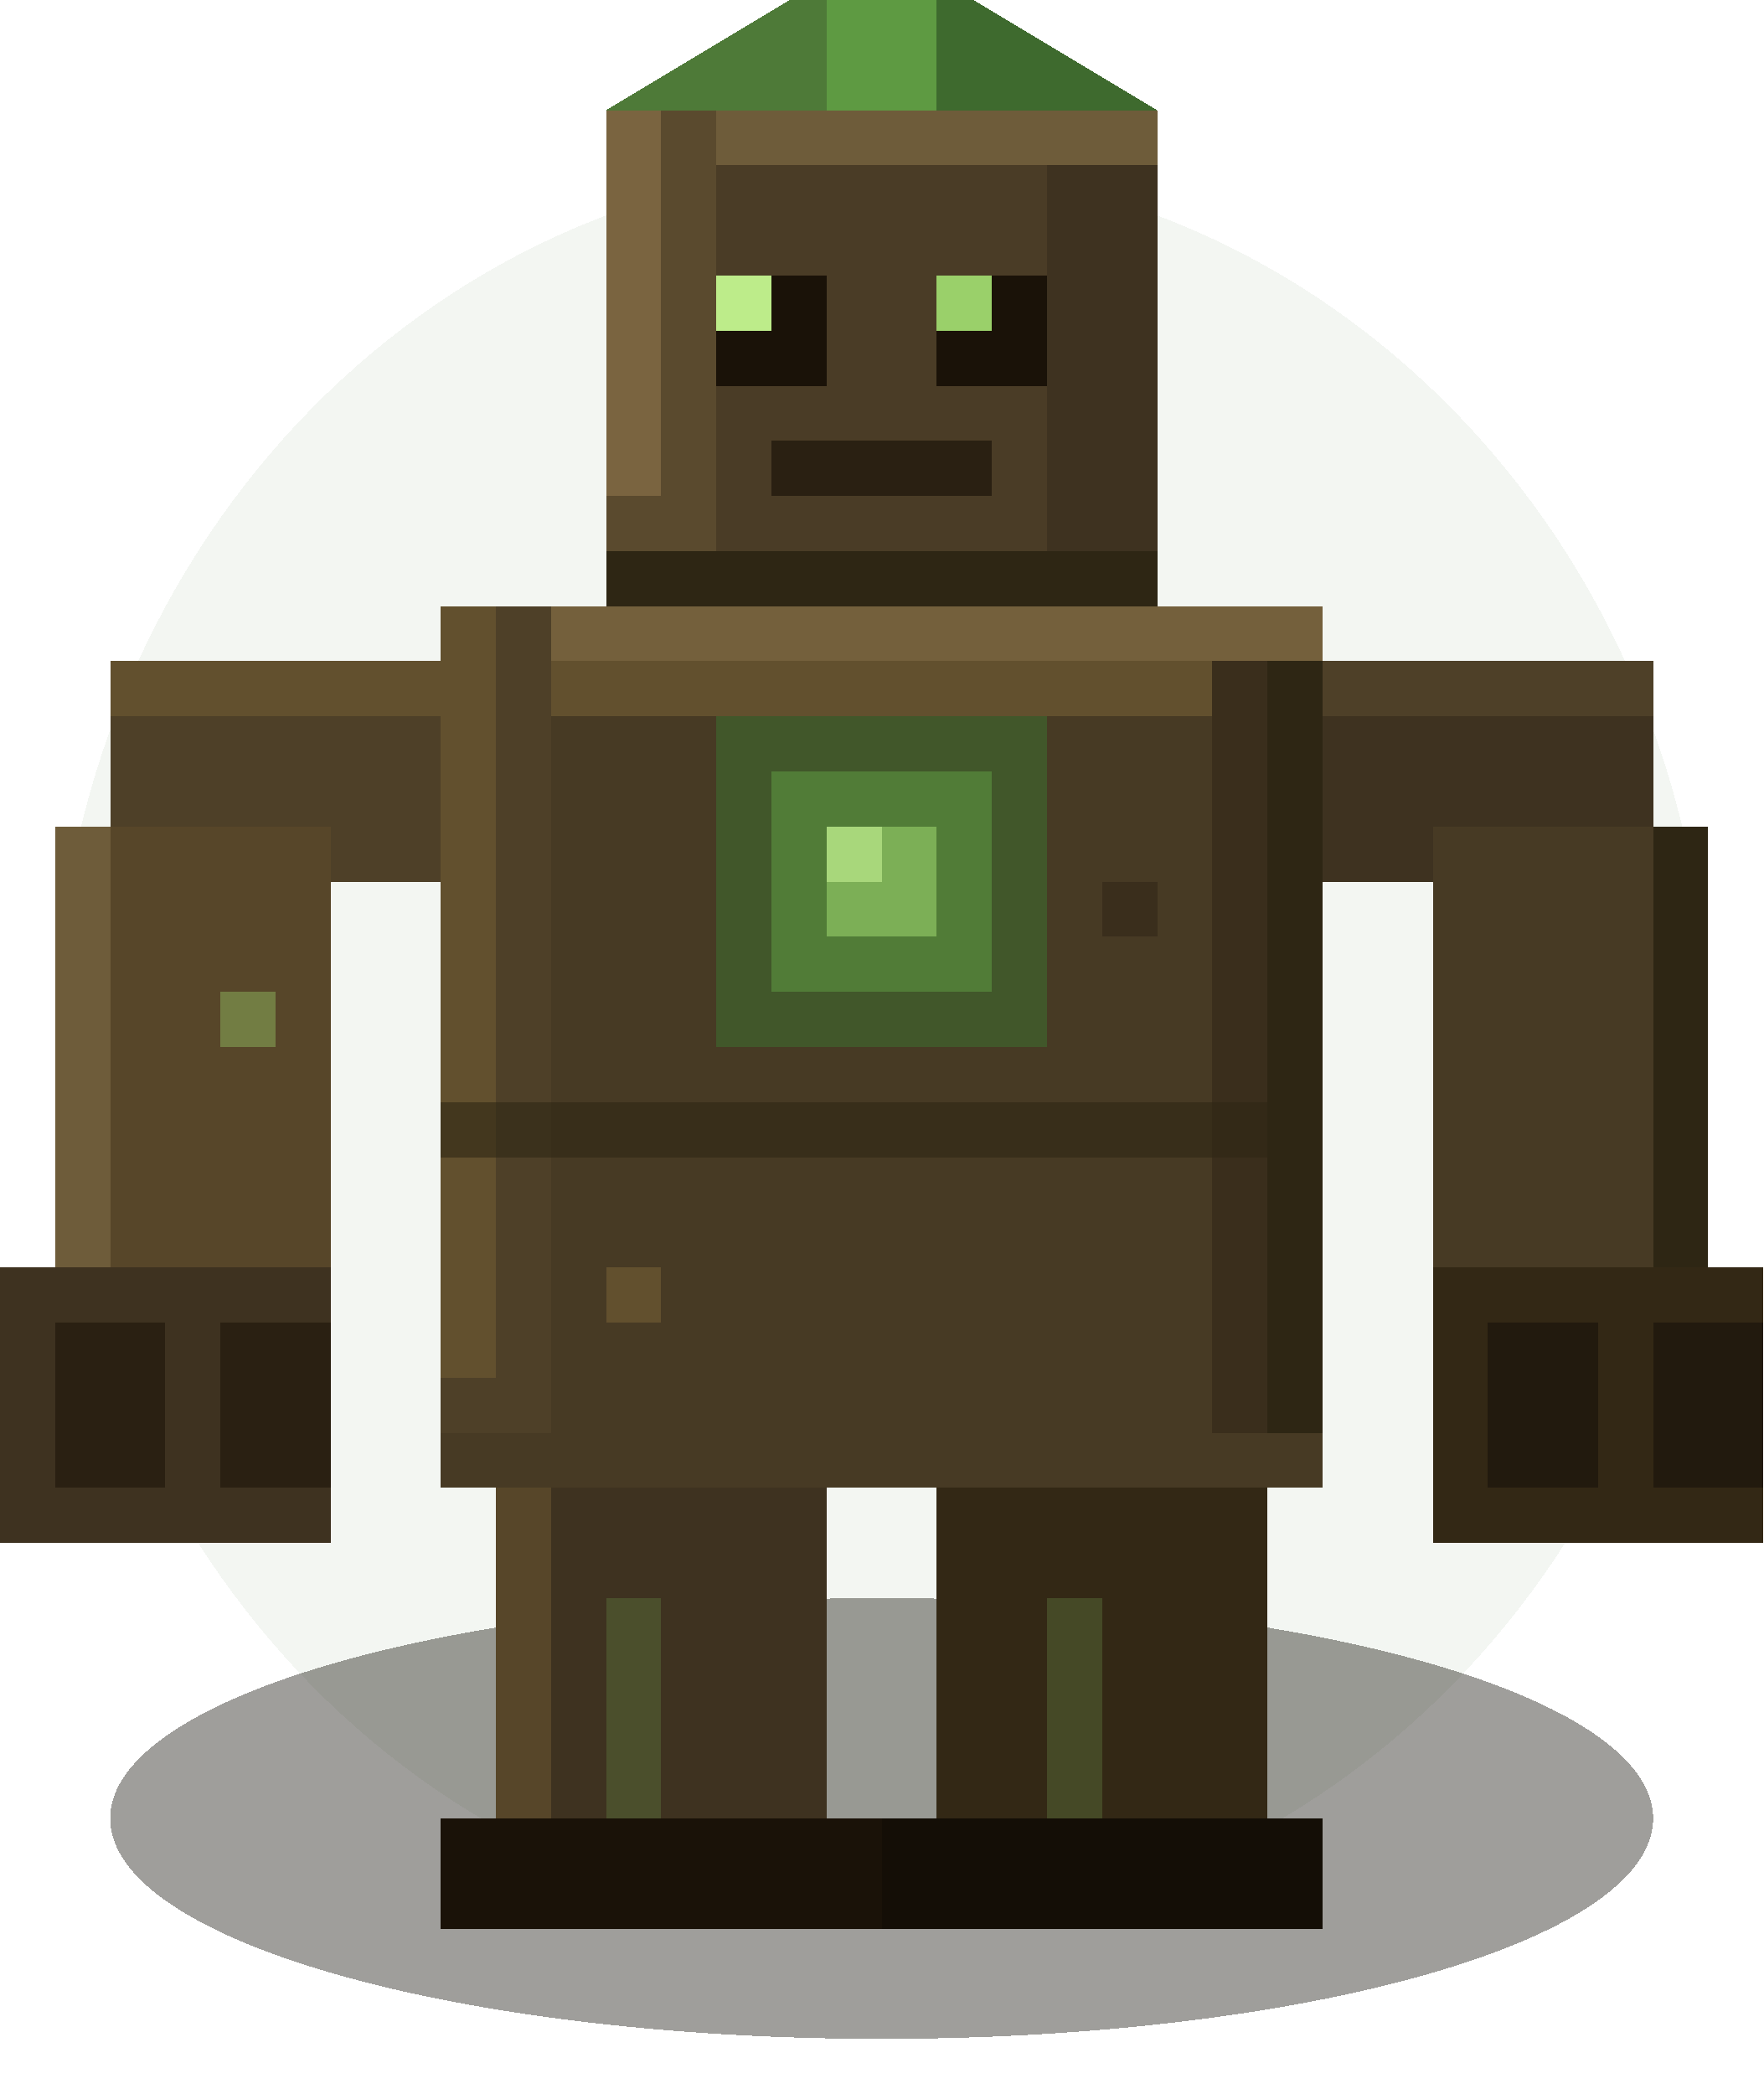
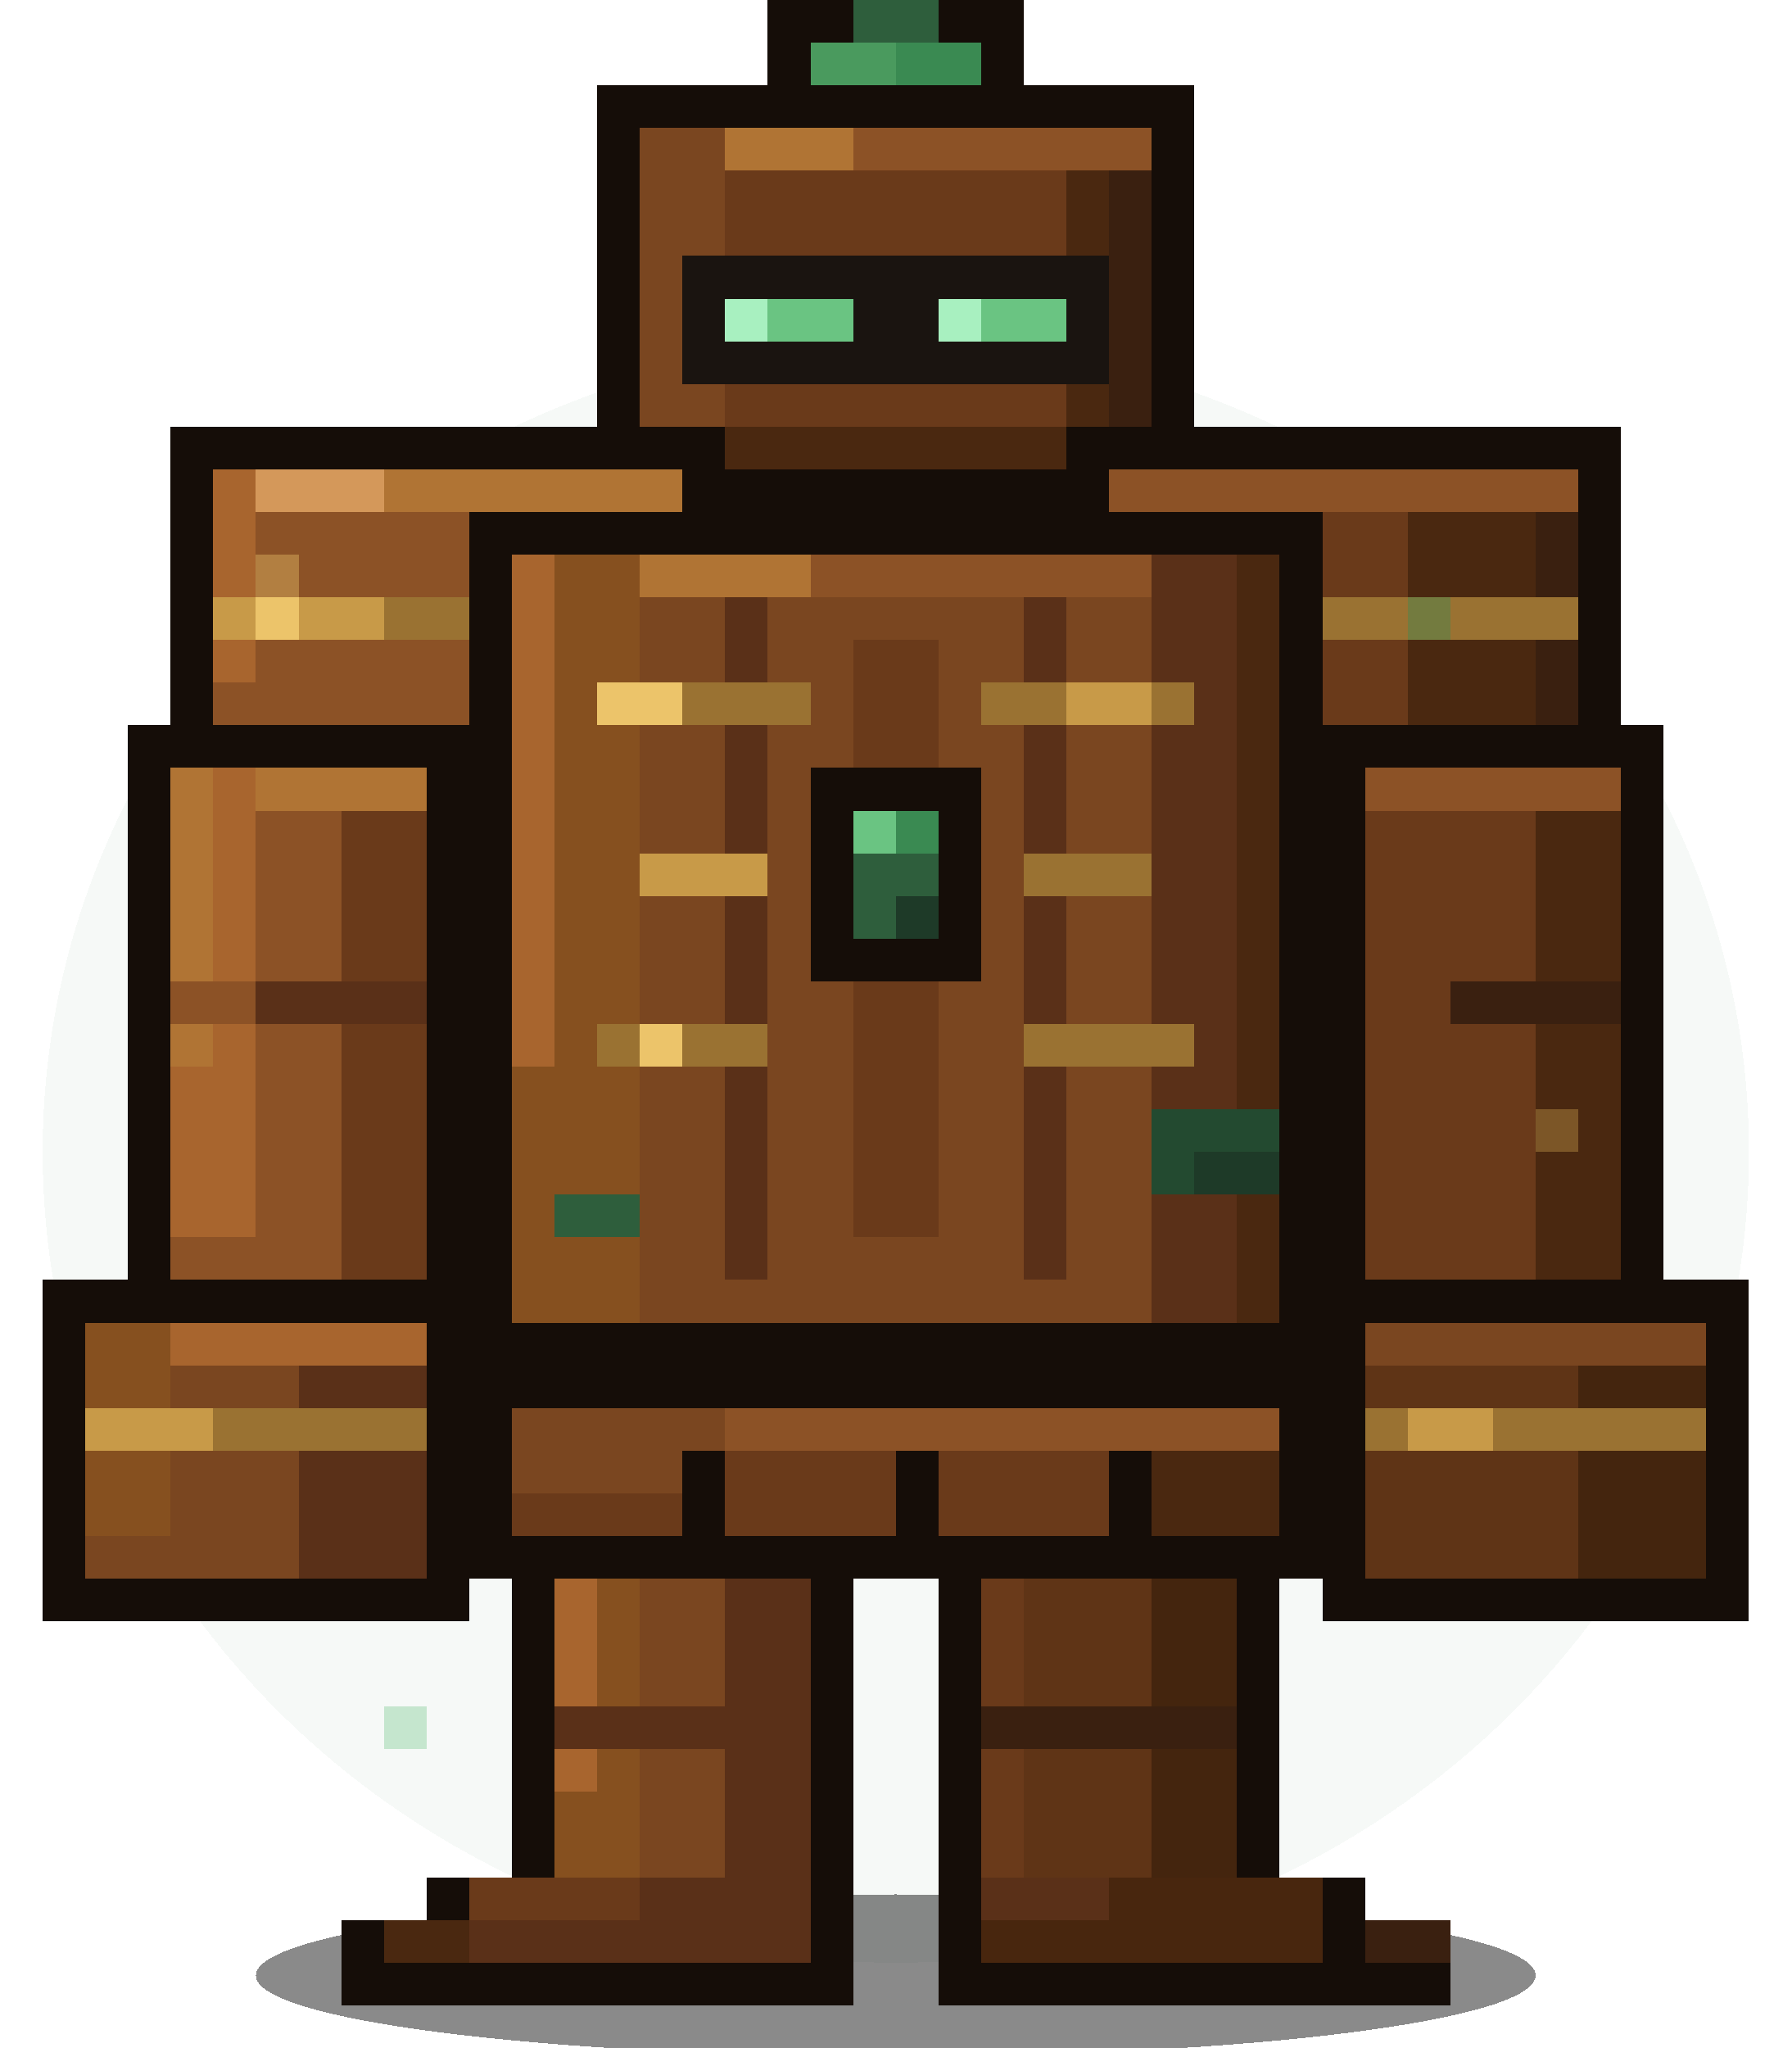
- <svg xmlns="http://www.w3.org/2000/svg" viewBox="0 0 32 38" shape-rendering="crispEdges" preserveAspectRatio="xMidYMax meet" aria-label="Rillifane Palace Golem">
-   <ellipse cx="16" cy="19" rx="15" ry="16" fill="#4e7a38" opacity="0.07" />
-   <ellipse cx="16" cy="33" rx="14" ry="4" fill="#0e0c06" opacity="0.4" />
-   <rect x="11" y="2" width="10" height="9" fill="#4a3c26" />
-   <rect x="11" y="2" width="10" height="1" fill="#6e5c3a" />
-   <rect x="11" y="2" width="2" height="9" fill="#5a4a2e" />
-   <rect x="11" y="2" width="1" height="7" fill="#7a6440" />
-   <rect x="19" y="3" width="2" height="8" fill="#3e3220" />
-   <rect x="11" y="10" width="10" height="1" fill="#2e2614" />
-   <rect x="13" y="5" width="2" height="2" fill="#1a1208" />
-   <rect x="17" y="5" width="2" height="2" fill="#1a1208" />
-   <rect x="13" y="5" width="1" height="1" fill="#9ad06a" />
-   <rect x="17" y="5" width="1" height="1" fill="#9ad06a" />
-   <rect x="13" y="5" width="1" height="1" fill="#d4ffa0" opacity="0.6" />
-   <rect x="14" y="8" width="4" height="1" fill="#2a2012" />
-   <polygon points="11,2 16,-1 21,2" fill="#3e6a2e" />
-   <polygon points="11,2 16,-1 16,2" fill="#4e7a38" />
-   <rect x="15" y="0" width="2" height="2" fill="#5e9a42" />
-   <rect x="8" y="11" width="16" height="16" fill="#473a24" />
-   <rect x="8" y="11" width="16" height="2" fill="#62502e" />
-   <rect x="8" y="11" width="16" height="1" fill="#74603c" />
-   <rect x="8" y="11" width="2" height="15" fill="#4e4028" />
-   <rect x="8" y="11" width="1" height="14" fill="#62502e" />
-   <rect x="22" y="12" width="2" height="14" fill="#3a2e1c" />
-   <rect x="23" y="12" width="1" height="14" fill="#2e2614" />
-   <rect x="13" y="13" width="6" height="6" fill="#3e6a2e" opacity="0.6" />
-   <rect x="14" y="14" width="4" height="4" fill="#5e9a42" opacity="0.55" />
-   <rect x="15" y="15" width="2" height="2" fill="#9ad06a" opacity="0.6" />
-   <rect x="15" y="15" width="1" height="1" fill="#d4ffa0" opacity="0.5" />
-   <rect x="8" y="20" width="16" height="1" fill="#2e2614" opacity="0.6" />
-   <rect x="11" y="23" width="1" height="1" fill="#62502e" />
-   <rect x="20" y="16" width="1" height="1" fill="#3a2e1c" />
-   <rect x="2" y="12" width="6" height="4" fill="#4e4028" />
-   <rect x="2" y="12" width="6" height="1" fill="#62502e" />
-   <rect x="1" y="15" width="5" height="9" fill="#574629" />
-   <rect x="1" y="15" width="1" height="9" fill="#6e5c3a" />
-   <rect x="0" y="23" width="6" height="5" fill="#3e3220" />
-   <rect x="1" y="24" width="2" height="3" fill="#2a2012" />
-   <rect x="4" y="24" width="2" height="3" fill="#2a2012" />
-   <rect x="24" y="12" width="6" height="4" fill="#3e3220" />
-   <rect x="24" y="12" width="6" height="1" fill="#4e4028" />
-   <rect x="26" y="15" width="5" height="9" fill="#473a24" />
-   <rect x="30" y="15" width="1" height="9" fill="#2e2614" />
-   <rect x="26" y="23" width="6" height="5" fill="#332815" />
-   <rect x="27" y="24" width="2" height="3" fill="#221a0e" />
-   <rect x="30" y="24" width="2" height="3" fill="#221a0e" />
-   <rect x="9" y="27" width="6" height="7" fill="#3e3220" />
-   <rect x="9" y="27" width="1" height="7" fill="#574629" />
-   <rect x="17" y="27" width="6" height="7" fill="#332815" />
-   <rect x="11" y="29" width="1" height="4" fill="#5e7a3e" opacity="0.4" />
-   <rect x="19" y="29" width="1" height="4" fill="#5e7a3e" opacity="0.4" />
-   <rect x="8" y="33" width="8" height="2" fill="#1a1208" />
-   <rect x="16" y="33" width="8" height="2" fill="#140e06" />
-   <rect x="4" y="18" width="1" height="1" fill="#9ad06a" opacity="0.4" />
+ <svg xmlns="http://www.w3.org/2000/svg" viewBox="0 0 42 48" shape-rendering="crispEdges" preserveAspectRatio="xMidYMax meet" aria-label="Rillifane Palace Golem">
+   <ellipse cx="21" cy="27" rx="20" ry="19" fill="#3a8a52" opacity="0.05" />
+   <ellipse cx="21" cy="46.3" rx="15" ry="1.9" fill="#000" opacity="0.46" />
+   <rect x="14" y="2" width="14" height="10" fill="#150d08" />
+   <rect x="15" y="3" width="12" height="8" fill="#6a3a1a" />
+   <rect x="15" y="3" width="12" height="1" fill="#8c5226" />
+   <rect x="15" y="3" width="5" height="1" fill="#b07434" />
+   <rect x="15" y="3" width="2" height="7" fill="#7a4620" />
+   <rect x="25" y="4" width="2" height="7" fill="#4a2810" />
+   <rect x="26" y="4" width="1" height="7" fill="#3a2010" />
+   <rect x="18" y="0" width="6" height="3" fill="#150d08" />
+   <rect x="19" y="1" width="4" height="1" fill="#3a8a52" />
+   <rect x="19" y="1" width="2" height="1" fill="#4a9a5e" />
+   <rect x="20" y="0" width="2" height="1" fill="#2e5e3c" />
+   <rect x="16" y="6" width="10" height="3" fill="#1a1410" />
+   <rect x="17" y="7" width="3" height="1" fill="#6ac482" />
+   <rect x="17" y="7" width="1" height="1" fill="#a8f0c0" />
+   <rect x="22" y="7" width="3" height="1" fill="#6ac482" />
+   <rect x="22" y="7" width="1" height="1" fill="#a8f0c0" />
+   <rect x="16" y="10" width="10" height="1" fill="#4a2810" />
+   <rect x="4" y="10" width="13" height="8" fill="#150d08" />
+   <rect x="5" y="11" width="11" height="6" fill="#8c5226" />
+   <rect x="5" y="11" width="11" height="1" fill="#b07434" />
+   <rect x="5" y="11" width="4" height="1" fill="#d4985a" />
+   <rect x="5" y="11" width="1" height="5" fill="#a8652e" />
+   <rect x="13" y="12" width="3" height="5" fill="#6a3a1a" />
+   <rect x="5" y="14" width="11" height="1" fill="#9a7232" />
+   <rect x="5" y="14" width="4" height="1" fill="#c89a48" />
+   <rect x="6" y="14" width="1" height="1" fill="#ecc46a" />
+   <rect x="25" y="10" width="13" height="8" fill="#150d08" />
+   <rect x="26" y="11" width="11" height="6" fill="#6a3a1a" />
+   <rect x="26" y="11" width="11" height="1" fill="#8c5226" />
+   <rect x="33" y="12" width="4" height="5" fill="#4a2810" />
+   <rect x="36" y="12" width="1" height="5" fill="#3a2010" />
+   <rect x="26" y="14" width="11" height="1" fill="#9a7232" />
+   <rect x="26" y="14" width="3" height="1" fill="#c89a48" />
+   <rect x="11" y="12" width="20" height="20" fill="#150d08" />
+   <rect x="12" y="13" width="18" height="18" fill="#7a4620" />
+   <rect x="12" y="13" width="18" height="1" fill="#8c5226" />
+   <rect x="12" y="13" width="7" height="1" fill="#b07434" />
+   <rect x="12" y="13" width="3" height="18" fill="#86501f" />
+   <rect x="12" y="13" width="1" height="12" fill="#a8652e" />
+   <rect x="27" y="13" width="3" height="18" fill="#5a3018" />
+   <rect x="29" y="13" width="1" height="18" fill="#4a2810" />
+   <rect x="17" y="14" width="1" height="16" fill="#5a3018" />
+   <rect x="24" y="14" width="1" height="16" fill="#5a3018" />
+   <rect x="20" y="15" width="2" height="14" fill="#6a3a1a" />
+   <rect x="14" y="16" width="5" height="1" fill="#9a7232" />
+   <rect x="14" y="16" width="2" height="1" fill="#ecc46a" />
+   <rect x="23" y="16" width="5" height="1" fill="#9a7232" />
+   <rect x="25" y="16" width="2" height="1" fill="#c89a48" />
+   <rect x="15" y="20" width="3" height="1" fill="#c89a48" />
+   <rect x="24" y="20" width="3" height="1" fill="#9a7232" />
+   <rect x="14" y="24" width="4" height="1" fill="#9a7232" />
+   <rect x="15" y="24" width="1" height="1" fill="#ecc46a" />
+   <rect x="24" y="24" width="4" height="1" fill="#9a7232" />
+   <rect x="19" y="18" width="4" height="5" fill="#150d08" />
+   <rect x="20" y="19" width="2" height="3" fill="#2e5e3c" />
+   <rect x="20" y="19" width="2" height="1" fill="#3a8a52" />
+   <rect x="20" y="19" width="1" height="1" fill="#6ac482" />
+   <rect x="21" y="21" width="1" height="1" fill="#1e3a28" />
+   <rect x="27" y="26" width="3" height="2" fill="#234a30" />
+   <rect x="28" y="27" width="2" height="1" fill="#1e3a28" />
+   <rect x="13" y="28" width="2" height="1" fill="#2e5e3c" />
+   <rect x="3" y="17" width="8" height="14" fill="#150d08" />
+   <rect x="4" y="18" width="6" height="12" fill="#8c5226" />
+   <rect x="4" y="18" width="6" height="1" fill="#b07434" />
+   <rect x="4" y="18" width="2" height="11" fill="#a8652e" />
+   <rect x="4" y="18" width="1" height="7" fill="#b07434" />
+   <rect x="8" y="19" width="2" height="11" fill="#6a3a1a" />
+   <rect x="4" y="23" width="6" height="1" fill="#5a3018" />
+   <rect x="4" y="23" width="2" height="1" fill="#8c5226" />
+   <rect x="1" y="30" width="10" height="8" fill="#150d08" />
+   <rect x="2" y="31" width="8" height="6" fill="#7a4620" />
+   <rect x="2" y="31" width="8" height="1" fill="#a8652e" />
+   <rect x="2" y="31" width="2" height="5" fill="#86501f" />
+   <rect x="7" y="32" width="3" height="5" fill="#5a3018" />
+   <rect x="2" y="33" width="8" height="1" fill="#9a7232" />
+   <rect x="2" y="33" width="3" height="1" fill="#c89a48" />
+   <rect x="31" y="17" width="8" height="14" fill="#150d08" />
+   <rect x="32" y="18" width="6" height="12" fill="#6a3a1a" />
+   <rect x="32" y="18" width="6" height="1" fill="#8c5226" />
+   <rect x="36" y="19" width="2" height="11" fill="#4a2810" />
+   <rect x="34" y="23" width="4" height="1" fill="#3a2010" />
+   <rect x="31" y="30" width="10" height="8" fill="#150d08" />
+   <rect x="32" y="31" width="8" height="6" fill="#5f3416" />
+   <rect x="32" y="31" width="8" height="1" fill="#7a4620" />
+   <rect x="37" y="32" width="3" height="5" fill="#44250e" />
+   <rect x="32" y="33" width="8" height="1" fill="#9a7232" />
+   <rect x="33" y="33" width="2" height="1" fill="#c89a48" />
+   <rect x="11" y="32" width="20" height="5" fill="#150d08" />
+   <rect x="12" y="33" width="18" height="3" fill="#6a3a1a" />
+   <rect x="12" y="33" width="18" height="1" fill="#8c5226" />
+   <rect x="12" y="33" width="5" height="2" fill="#7a4620" />
+   <rect x="26" y="34" width="4" height="2" fill="#4a2810" />
+   <rect x="16" y="34" width="1" height="3" fill="#150d08" />
+   <rect x="21" y="34" width="1" height="3" fill="#150d08" />
+   <rect x="26" y="34" width="1" height="3" fill="#150d08" />
+   <rect x="12" y="36" width="8" height="9" fill="#150d08" />
+   <rect x="13" y="37" width="6" height="7" fill="#7a4620" />
+   <rect x="13" y="37" width="2" height="7" fill="#86501f" />
+   <rect x="13" y="37" width="1" height="5" fill="#a8652e" />
+   <rect x="17" y="37" width="2" height="7" fill="#5a3018" />
+   <rect x="22" y="36" width="8" height="9" fill="#150d08" />
+   <rect x="23" y="37" width="6" height="7" fill="#5f3416" />
+   <rect x="23" y="37" width="1" height="7" fill="#6a3a1a" />
+   <rect x="27" y="37" width="2" height="7" fill="#44250e" />
+   <rect x="13" y="40" width="6" height="1" fill="#5a3018" />
+   <rect x="23" y="40" width="6" height="1" fill="#3a2010" />
+   <rect x="10" y="44" width="10" height="3" fill="#150d08" />
+   <rect x="11" y="44" width="8" height="2" fill="#5a3018" />
+   <rect x="11" y="44" width="4" height="1" fill="#6a3a1a" />
+   <rect x="22" y="44" width="10" height="3" fill="#150d08" />
+   <rect x="23" y="44" width="8" height="2" fill="#48260e" />
+   <rect x="23" y="44" width="3" height="1" fill="#5a3018" />
+   <rect x="8" y="45" width="3" height="2" fill="#150d08" />
+   <rect x="9" y="45" width="2" height="1" fill="#4a2810" />
+   <rect x="31" y="45" width="3" height="2" fill="#150d08" />
+   <rect x="32" y="45" width="2" height="1" fill="#3a2010" />
+   <rect x="6" y="13" width="1" height="1" fill="#ecc46a" opacity="0.4" />
+   <rect x="36" y="26" width="1" height="1" fill="#c89a48" opacity="0.4" />
+   <rect x="9" y="40" width="1" height="1" fill="#6ac482" opacity="0.35" />
+   <rect x="33" y="14" width="1" height="1" fill="#3a8a52" opacity="0.4" />
</svg>
